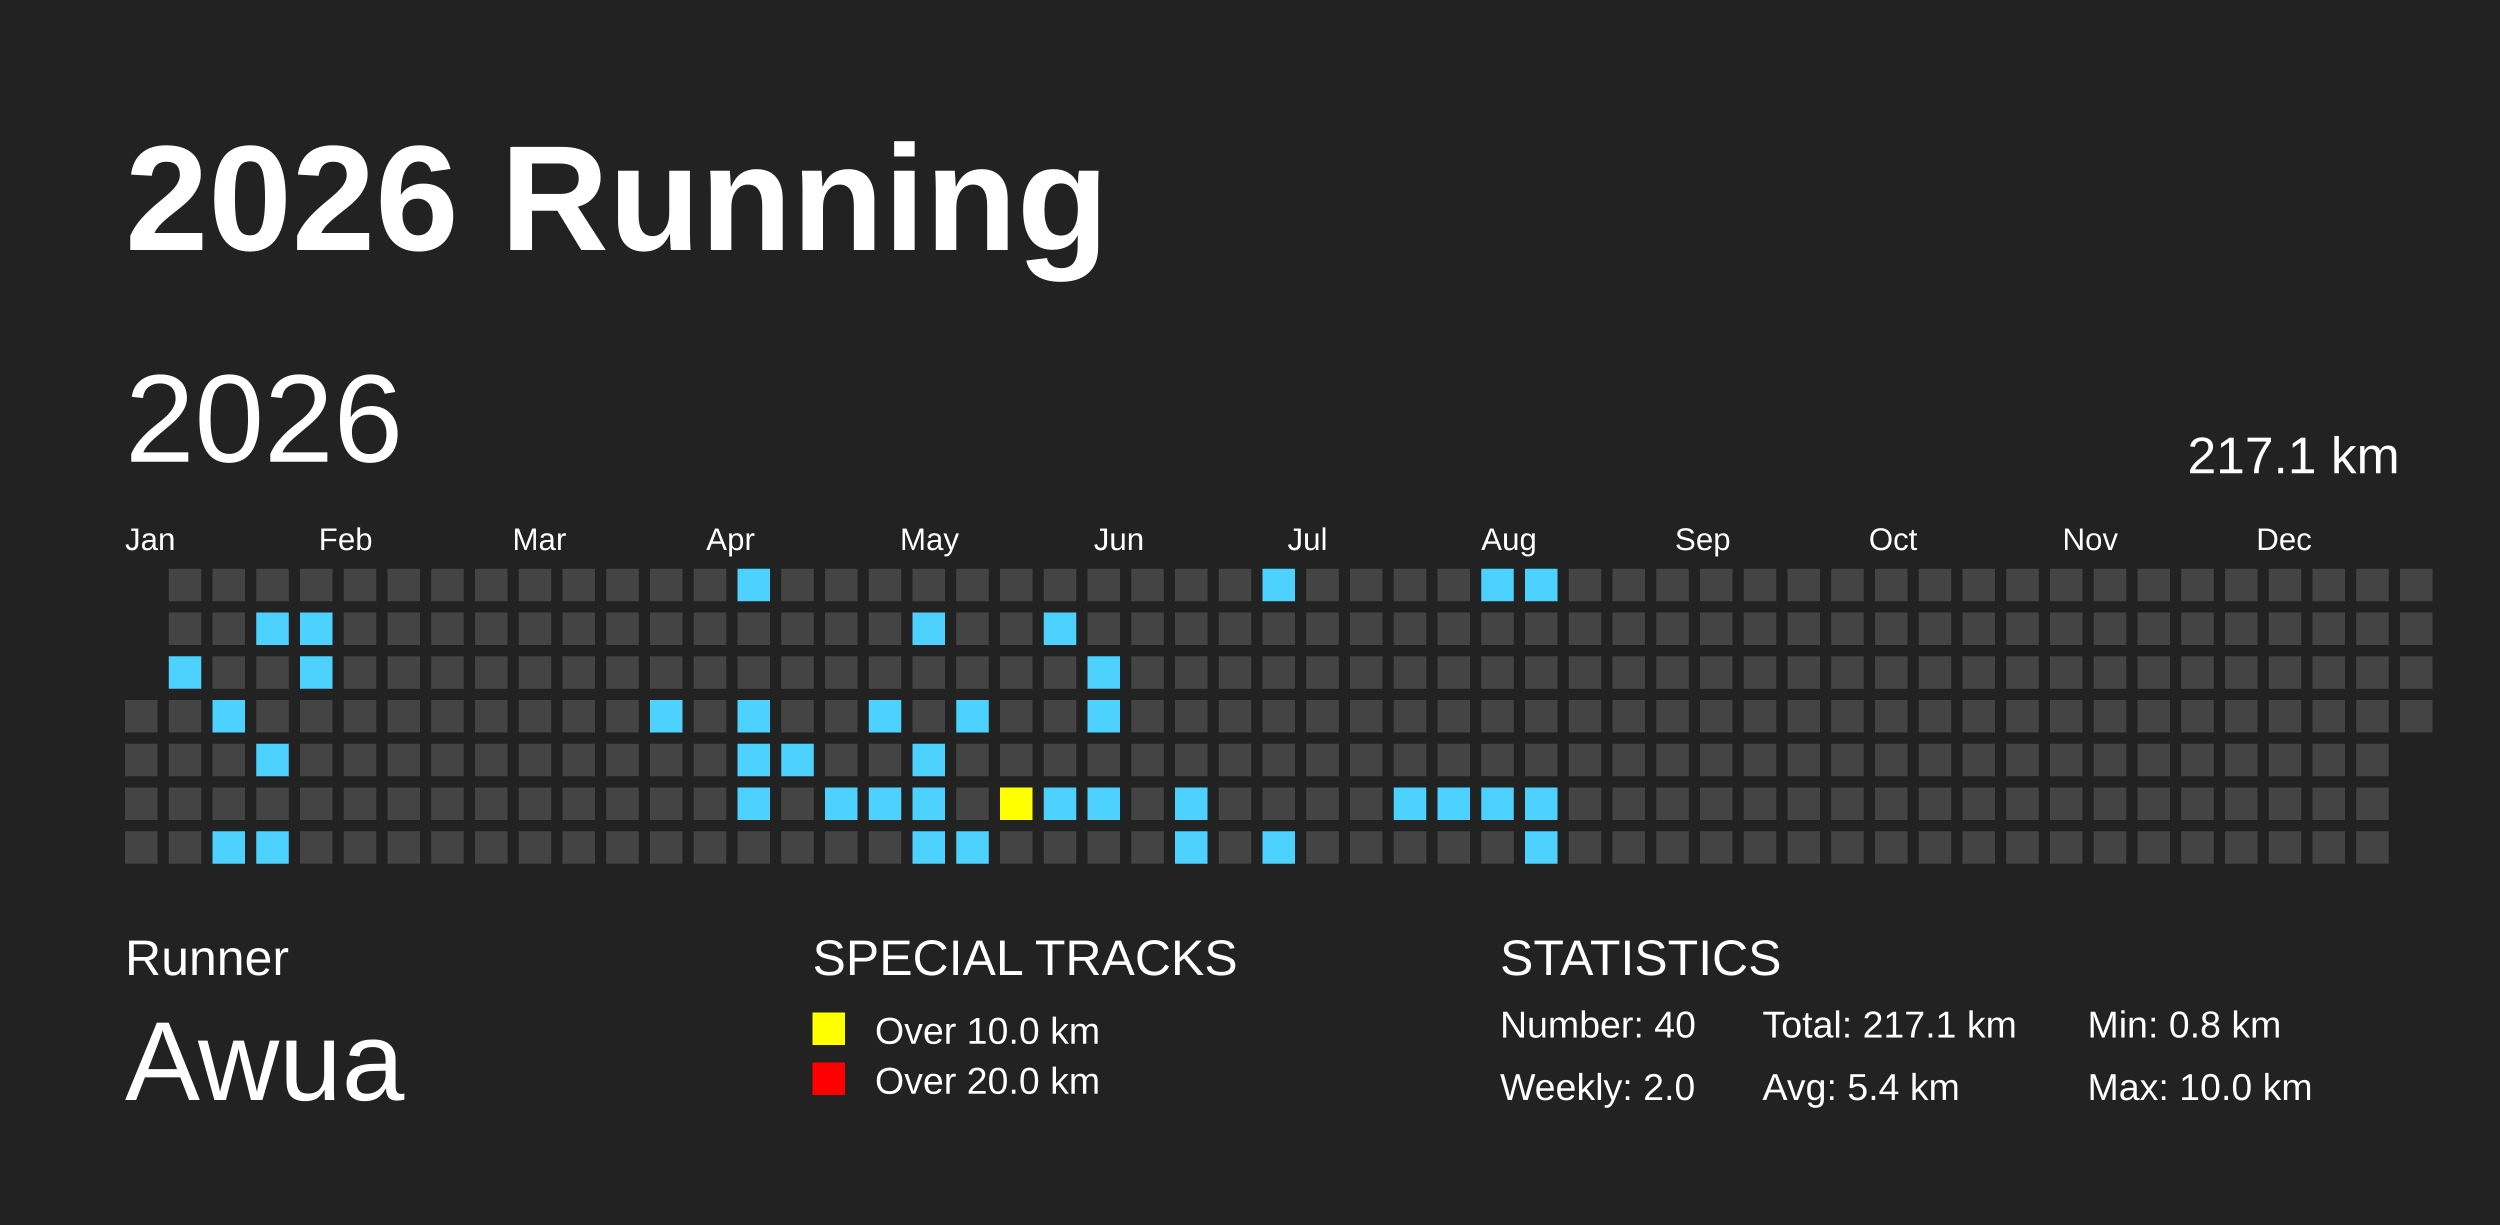
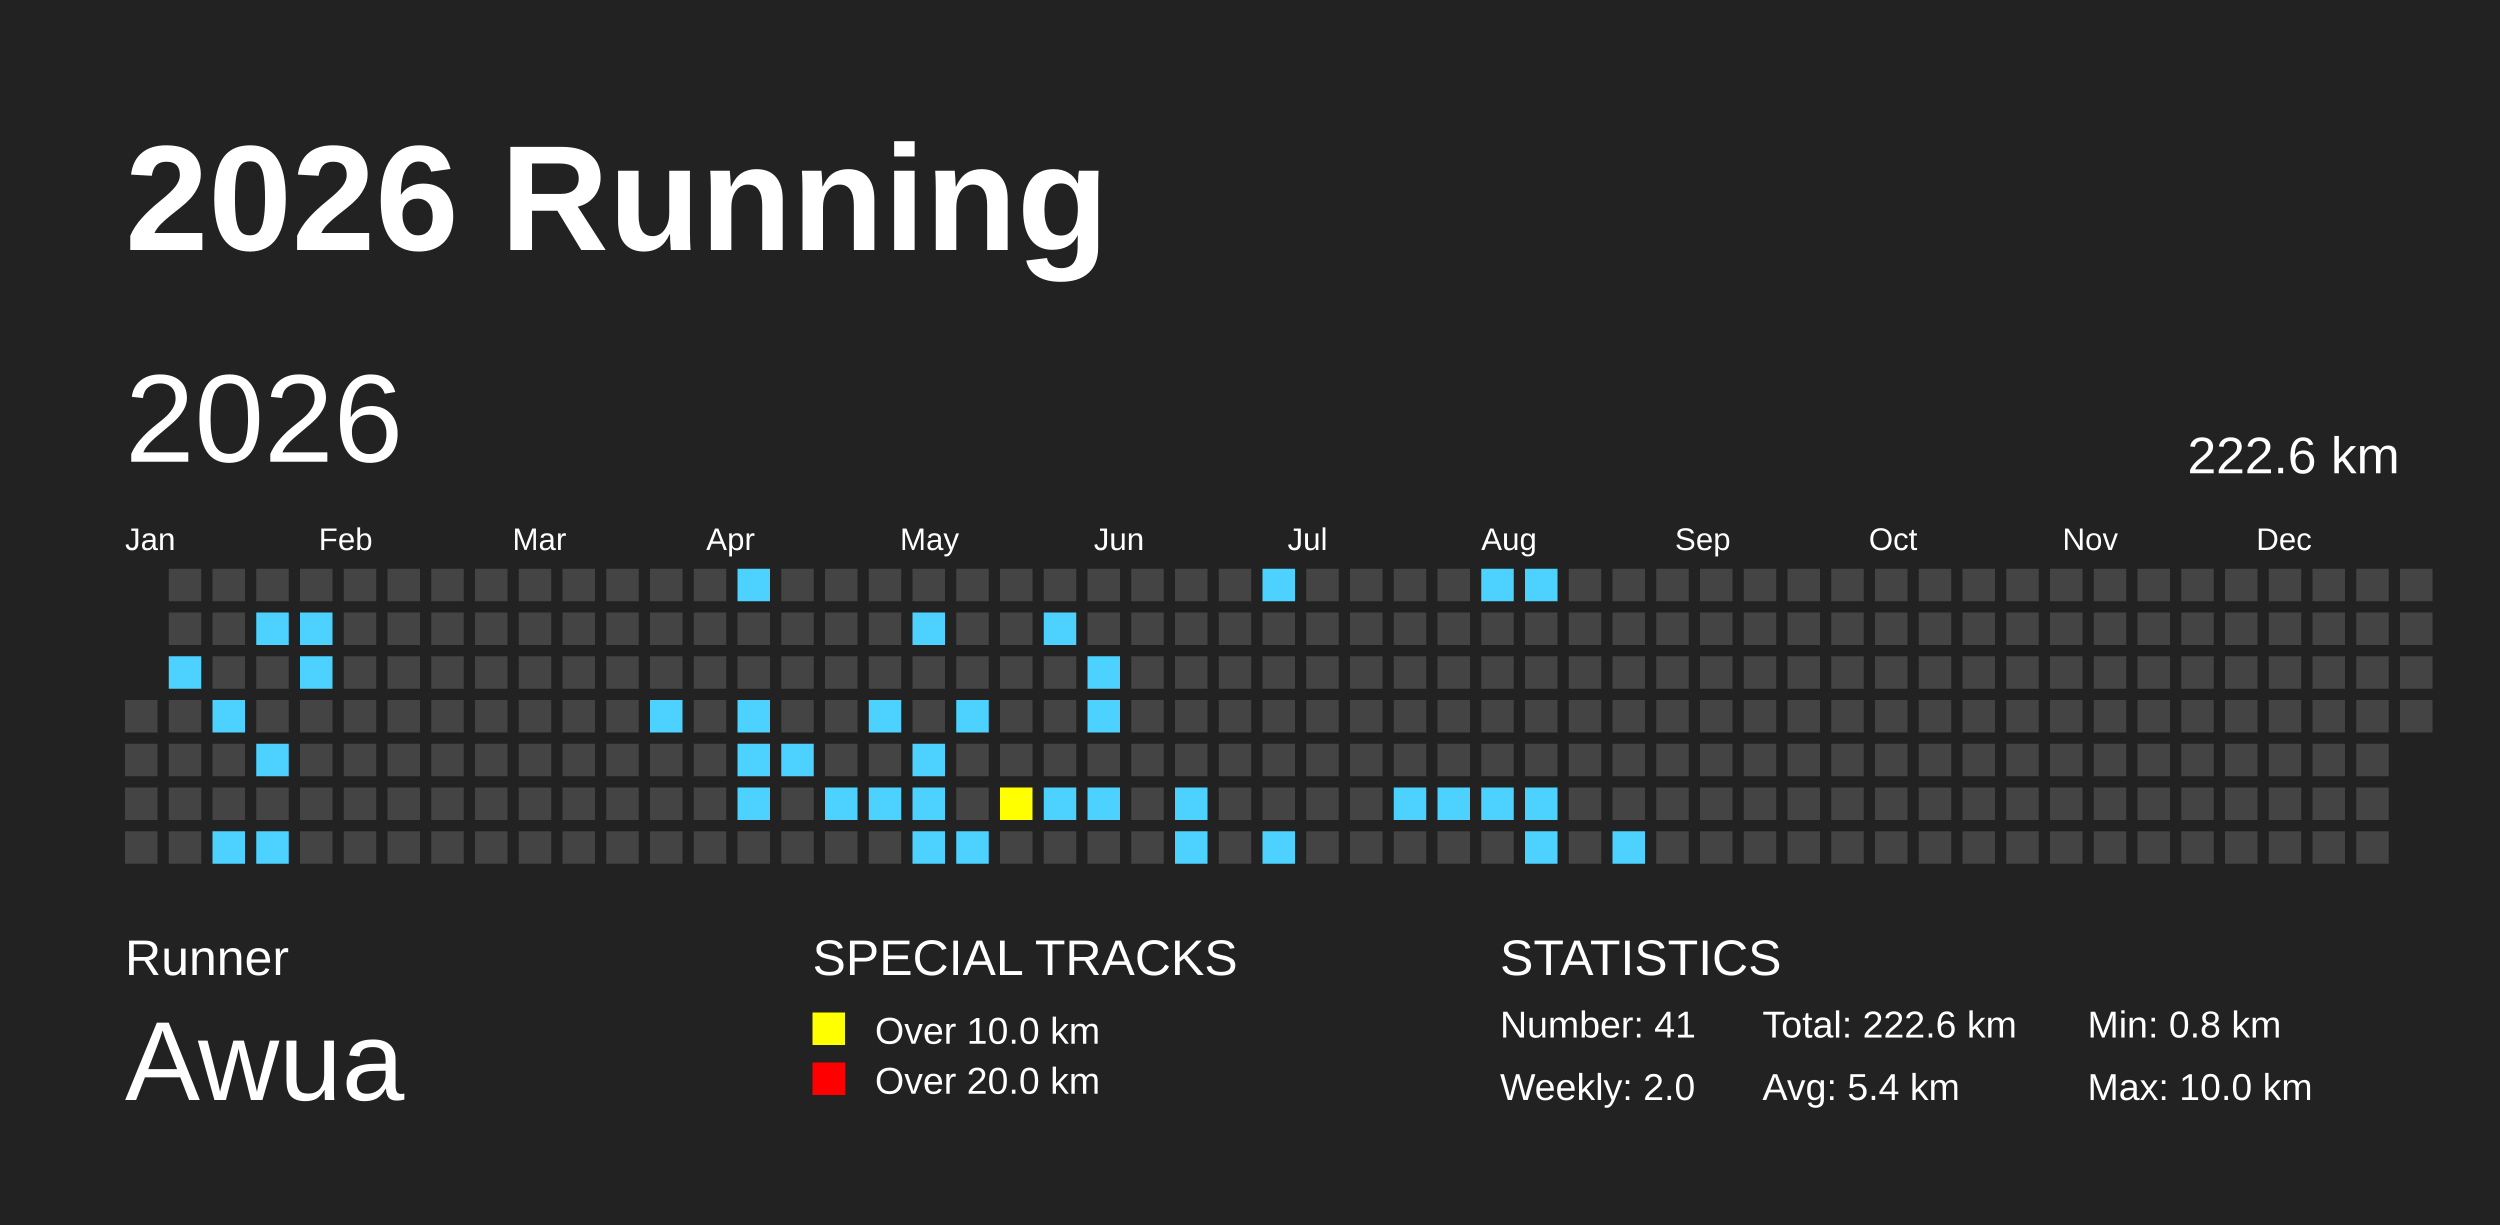
<svg xmlns="http://www.w3.org/2000/svg" baseProfile="full" height="98mm" version="1.1" viewBox="0,0,200,98" width="200mm">
  <defs />
  <rect fill="#222222" height="98" width="200" x="0" y="0" />
  <text fill="#FFFFFF" style="font-size:12px; font-family:Arial; font-weight:bold;" x="10" y="20">2026 Running</text>
  <text fill="#FFFFFF" style="font-size:4px; font-family:Arial" x="10" y="78">Runner</text>
  <text fill="#FFFFFF" style="font-size:9px; font-family:Arial" x="10" y="88">Awua</text>
  <text fill="#FFFFFF" style="font-size:4px; font-family:Arial" x="65" y="78">SPECIAL TRACKS</text>
  <rect fill="yellow" height="2.6" width="2.6" x="65" y="81" />
  <text fill="#FFFFFF" style="font-size:3px; font-family:Arial" x="70" y="83.5">Over 10.0 km</text>
  <rect fill="red" height="2.6" width="2.6" x="65" y="85" />
  <text fill="#FFFFFF" style="font-size:3px; font-family:Arial" x="70" y="87.5">Over 20.0 km</text>
  <text fill="#FFFFFF" style="font-size:4px; font-family:Arial" x="120" y="78">STATISTICS</text>
-   <text fill="#FFFFFF" style="font-size:3px; font-family:Arial" x="120" y="83">Number: 40</text>
+   <text fill="#FFFFFF" style="font-size:3px; font-family:Arial" x="120" y="83">Number: 41</text>
  <text fill="#FFFFFF" style="font-size:3px; font-family:Arial" x="120" y="88">Weekly: 2.0</text>
-   <text fill="#FFFFFF" style="font-size:3px; font-family:Arial" x="141" y="83">Total: 217.1 km</text>
+   <text fill="#FFFFFF" style="font-size:3px; font-family:Arial" x="141" y="83">Total: 222.6 km</text>
  <text fill="#FFFFFF" style="font-size:3px; font-family:Arial" x="141" y="88">Avg: 5.4 km</text>
  <text fill="#FFFFFF" style="font-size:3px; font-family:Arial" x="167" y="83">Min: 0.8 km</text>
  <text fill="#FFFFFF" style="font-size:3px; font-family:Arial" x="167" y="88">Max: 10.0 km</text>
  <text dominant-baseline="hanging" fill="#FFFFFF" style="font-size:10.0px; font-family:Arial;" x="10" y="30">2026</text>
-   <text dominant-baseline="hanging" fill="#FFFFFF" style="font-size:4.125px; font-family:Arial;" x="175" y="35">217.1 km</text>
+   <text dominant-baseline="hanging" fill="#FFFFFF" style="font-size:4.125px; font-family:Arial;" x="175" y="35">222.6 km</text>
  <text fill="#FFFFFF" style="font-size:2.5px; font-family:Arial" x="10.0" y="44">Jan</text>
  <text fill="#FFFFFF" style="font-size:2.5px; font-family:Arial" x="25.5" y="44">Feb</text>
  <text fill="#FFFFFF" style="font-size:2.5px; font-family:Arial" x="41.0" y="44">Mar</text>
  <text fill="#FFFFFF" style="font-size:2.5px; font-family:Arial" x="56.5" y="44">Apr</text>
  <text fill="#FFFFFF" style="font-size:2.5px; font-family:Arial" x="72.0" y="44">May</text>
  <text fill="#FFFFFF" style="font-size:2.5px; font-family:Arial" x="87.5" y="44">Jun</text>
  <text fill="#FFFFFF" style="font-size:2.5px; font-family:Arial" x="103.0" y="44">Jul</text>
  <text fill="#FFFFFF" style="font-size:2.5px; font-family:Arial" x="118.5" y="44">Aug</text>
  <text fill="#FFFFFF" style="font-size:2.5px; font-family:Arial" x="134.0" y="44">Sep</text>
  <text fill="#FFFFFF" style="font-size:2.5px; font-family:Arial" x="149.5" y="44">Oct</text>
  <text fill="#FFFFFF" style="font-size:2.5px; font-family:Arial" x="165.0" y="44">Nov</text>
  <text fill="#FFFFFF" style="font-size:2.5px; font-family:Arial" x="180.5" y="44">Dec</text>
  <rect fill="#444444" height="2.6" width="2.6" x="10.0" y="56.0" />
  <rect fill="#444444" height="2.6" width="2.6" x="10.0" y="59.5" />
  <rect fill="#444444" height="2.6" width="2.6" x="10.0" y="63.0" />
  <rect fill="#444444" height="2.6" width="2.6" x="10.0" y="66.5" />
  <rect fill="#444444" height="2.6" width="2.6" x="13.5" y="45.5" />
  <rect fill="#444444" height="2.6" width="2.6" x="13.5" y="49.0" />
  <rect fill="#4DD2FF" height="2.6" width="2.6" x="13.5" y="52.5" />
  <rect fill="#444444" height="2.6" width="2.6" x="13.5" y="56.0" />
  <rect fill="#444444" height="2.6" width="2.6" x="13.5" y="59.5" />
  <rect fill="#444444" height="2.6" width="2.6" x="13.5" y="63.0" />
  <rect fill="#444444" height="2.6" width="2.6" x="13.5" y="66.5" />
  <rect fill="#444444" height="2.6" width="2.6" x="17.0" y="45.5" />
  <rect fill="#444444" height="2.6" width="2.6" x="17.0" y="49.0" />
  <rect fill="#444444" height="2.6" width="2.6" x="17.0" y="52.5" />
  <rect fill="#4DD2FF" height="2.6" width="2.6" x="17.0" y="56.0" />
  <rect fill="#444444" height="2.6" width="2.6" x="17.0" y="59.5" />
  <rect fill="#444444" height="2.6" width="2.6" x="17.0" y="63.0" />
  <rect fill="#4DD2FF" height="2.6" width="2.6" x="17.0" y="66.5" />
  <rect fill="#444444" height="2.6" width="2.6" x="20.5" y="45.5" />
  <rect fill="#4DD2FF" height="2.6" width="2.6" x="20.5" y="49.0" />
  <rect fill="#444444" height="2.6" width="2.6" x="20.5" y="52.5" />
  <rect fill="#444444" height="2.6" width="2.6" x="20.5" y="56.0" />
  <rect fill="#4DD2FF" height="2.6" width="2.6" x="20.5" y="59.5" />
  <rect fill="#444444" height="2.6" width="2.6" x="20.5" y="63.0" />
  <rect fill="#4DD2FF" height="2.6" width="2.6" x="20.5" y="66.5" />
  <rect fill="#444444" height="2.6" width="2.6" x="24.0" y="45.5" />
  <rect fill="#4DD2FF" height="2.6" width="2.6" x="24.0" y="49.0" />
  <rect fill="#4DD2FF" height="2.6" width="2.6" x="24.0" y="52.5" />
  <rect fill="#444444" height="2.6" width="2.6" x="24.0" y="56.0" />
  <rect fill="#444444" height="2.6" width="2.6" x="24.0" y="59.5" />
  <rect fill="#444444" height="2.6" width="2.6" x="24.0" y="63.0" />
  <rect fill="#444444" height="2.6" width="2.6" x="24.0" y="66.5" />
  <rect fill="#444444" height="2.6" width="2.6" x="27.5" y="45.5" />
  <rect fill="#444444" height="2.6" width="2.6" x="27.5" y="49.0" />
  <rect fill="#444444" height="2.6" width="2.6" x="27.5" y="52.5" />
  <rect fill="#444444" height="2.6" width="2.6" x="27.5" y="56.0" />
  <rect fill="#444444" height="2.6" width="2.6" x="27.5" y="59.5" />
  <rect fill="#444444" height="2.6" width="2.6" x="27.5" y="63.0" />
  <rect fill="#444444" height="2.6" width="2.6" x="27.5" y="66.5" />
  <rect fill="#444444" height="2.6" width="2.6" x="31.0" y="45.5" />
  <rect fill="#444444" height="2.6" width="2.6" x="31.0" y="49.0" />
  <rect fill="#444444" height="2.6" width="2.6" x="31.0" y="52.5" />
  <rect fill="#444444" height="2.6" width="2.6" x="31.0" y="56.0" />
  <rect fill="#444444" height="2.6" width="2.6" x="31.0" y="59.5" />
  <rect fill="#444444" height="2.6" width="2.6" x="31.0" y="63.0" />
  <rect fill="#444444" height="2.6" width="2.6" x="31.0" y="66.5" />
  <rect fill="#444444" height="2.6" width="2.6" x="34.5" y="45.5" />
  <rect fill="#444444" height="2.6" width="2.6" x="34.5" y="49.0" />
  <rect fill="#444444" height="2.6" width="2.6" x="34.5" y="52.5" />
  <rect fill="#444444" height="2.6" width="2.6" x="34.5" y="56.0" />
  <rect fill="#444444" height="2.6" width="2.6" x="34.5" y="59.5" />
  <rect fill="#444444" height="2.6" width="2.6" x="34.5" y="63.0" />
  <rect fill="#444444" height="2.6" width="2.6" x="34.5" y="66.5" />
  <rect fill="#444444" height="2.6" width="2.6" x="38.0" y="45.5" />
  <rect fill="#444444" height="2.6" width="2.6" x="38.0" y="49.0" />
  <rect fill="#444444" height="2.6" width="2.6" x="38.0" y="52.5" />
  <rect fill="#444444" height="2.6" width="2.6" x="38.0" y="56.0" />
  <rect fill="#444444" height="2.6" width="2.6" x="38.0" y="59.5" />
  <rect fill="#444444" height="2.6" width="2.6" x="38.0" y="63.0" />
  <rect fill="#444444" height="2.6" width="2.6" x="38.0" y="66.5" />
  <rect fill="#444444" height="2.6" width="2.6" x="41.5" y="45.5" />
  <rect fill="#444444" height="2.6" width="2.6" x="41.5" y="49.0" />
  <rect fill="#444444" height="2.6" width="2.6" x="41.5" y="52.5" />
  <rect fill="#444444" height="2.6" width="2.6" x="41.5" y="56.0" />
  <rect fill="#444444" height="2.6" width="2.6" x="41.5" y="59.5" />
  <rect fill="#444444" height="2.6" width="2.6" x="41.5" y="63.0" />
  <rect fill="#444444" height="2.6" width="2.6" x="41.5" y="66.5" />
  <rect fill="#444444" height="2.6" width="2.6" x="45.0" y="45.5" />
  <rect fill="#444444" height="2.6" width="2.6" x="45.0" y="49.0" />
  <rect fill="#444444" height="2.6" width="2.6" x="45.0" y="52.5" />
  <rect fill="#444444" height="2.6" width="2.6" x="45.0" y="56.0" />
  <rect fill="#444444" height="2.6" width="2.6" x="45.0" y="59.5" />
  <rect fill="#444444" height="2.6" width="2.6" x="45.0" y="63.0" />
  <rect fill="#444444" height="2.6" width="2.6" x="45.0" y="66.5" />
  <rect fill="#444444" height="2.6" width="2.6" x="48.5" y="45.5" />
  <rect fill="#444444" height="2.6" width="2.6" x="48.5" y="49.0" />
  <rect fill="#444444" height="2.6" width="2.6" x="48.5" y="52.5" />
  <rect fill="#444444" height="2.6" width="2.6" x="48.5" y="56.0" />
  <rect fill="#444444" height="2.6" width="2.6" x="48.5" y="59.5" />
  <rect fill="#444444" height="2.6" width="2.6" x="48.5" y="63.0" />
  <rect fill="#444444" height="2.6" width="2.6" x="48.5" y="66.5" />
  <rect fill="#444444" height="2.6" width="2.6" x="52.0" y="45.5" />
  <rect fill="#444444" height="2.6" width="2.6" x="52.0" y="49.0" />
  <rect fill="#444444" height="2.6" width="2.6" x="52.0" y="52.5" />
  <rect fill="#4DD2FF" height="2.6" width="2.6" x="52.0" y="56.0" />
  <rect fill="#444444" height="2.6" width="2.6" x="52.0" y="59.5" />
  <rect fill="#444444" height="2.6" width="2.6" x="52.0" y="63.0" />
  <rect fill="#444444" height="2.6" width="2.6" x="52.0" y="66.5" />
  <rect fill="#444444" height="2.6" width="2.6" x="55.5" y="45.5" />
  <rect fill="#444444" height="2.6" width="2.6" x="55.5" y="49.0" />
  <rect fill="#444444" height="2.6" width="2.6" x="55.5" y="52.5" />
  <rect fill="#444444" height="2.6" width="2.6" x="55.5" y="56.0" />
  <rect fill="#444444" height="2.6" width="2.6" x="55.5" y="59.5" />
  <rect fill="#444444" height="2.6" width="2.6" x="55.5" y="63.0" />
  <rect fill="#444444" height="2.6" width="2.6" x="55.5" y="66.5" />
  <rect fill="#4DD2FF" height="2.6" width="2.6" x="59.0" y="45.5" />
  <rect fill="#444444" height="2.6" width="2.6" x="59.0" y="49.0" />
  <rect fill="#444444" height="2.6" width="2.6" x="59.0" y="52.5" />
  <rect fill="#4DD2FF" height="2.6" width="2.6" x="59.0" y="56.0" />
  <rect fill="#4DD2FF" height="2.6" width="2.6" x="59.0" y="59.5" />
  <rect fill="#4DD2FF" height="2.6" width="2.6" x="59.0" y="63.0" />
  <rect fill="#444444" height="2.6" width="2.6" x="59.0" y="66.5" />
  <rect fill="#444444" height="2.6" width="2.6" x="62.5" y="45.5" />
  <rect fill="#444444" height="2.6" width="2.6" x="62.5" y="49.0" />
  <rect fill="#444444" height="2.6" width="2.6" x="62.5" y="52.5" />
  <rect fill="#444444" height="2.6" width="2.6" x="62.5" y="56.0" />
  <rect fill="#4DD2FF" height="2.6" width="2.6" x="62.5" y="59.5" />
  <rect fill="#444444" height="2.6" width="2.6" x="62.5" y="63.0" />
  <rect fill="#444444" height="2.6" width="2.6" x="62.5" y="66.5" />
  <rect fill="#444444" height="2.6" width="2.6" x="66.0" y="45.5" />
  <rect fill="#444444" height="2.6" width="2.6" x="66.0" y="49.0" />
  <rect fill="#444444" height="2.6" width="2.6" x="66.0" y="52.5" />
  <rect fill="#444444" height="2.6" width="2.6" x="66.0" y="56.0" />
  <rect fill="#444444" height="2.6" width="2.6" x="66.0" y="59.5" />
  <rect fill="#4DD2FF" height="2.6" width="2.6" x="66.0" y="63.0" />
  <rect fill="#444444" height="2.6" width="2.6" x="66.0" y="66.5" />
  <rect fill="#444444" height="2.6" width="2.6" x="69.5" y="45.5" />
  <rect fill="#444444" height="2.6" width="2.6" x="69.5" y="49.0" />
  <rect fill="#444444" height="2.6" width="2.6" x="69.5" y="52.5" />
  <rect fill="#4DD2FF" height="2.6" width="2.6" x="69.5" y="56.0" />
  <rect fill="#444444" height="2.6" width="2.6" x="69.5" y="59.5" />
  <rect fill="#4DD2FF" height="2.6" width="2.6" x="69.5" y="63.0" />
  <rect fill="#444444" height="2.6" width="2.6" x="69.5" y="66.5" />
  <rect fill="#444444" height="2.6" width="2.6" x="73.0" y="45.5" />
  <rect fill="#4DD2FF" height="2.6" width="2.6" x="73.0" y="49.0" />
  <rect fill="#444444" height="2.6" width="2.6" x="73.0" y="52.5" />
  <rect fill="#444444" height="2.6" width="2.6" x="73.0" y="56.0" />
  <rect fill="#4DD2FF" height="2.6" width="2.6" x="73.0" y="59.5" />
  <rect fill="#4DD2FF" height="2.6" width="2.6" x="73.0" y="63.0" />
  <rect fill="#4DD2FF" height="2.6" width="2.6" x="73.0" y="66.5" />
  <rect fill="#444444" height="2.6" width="2.6" x="76.5" y="45.5" />
  <rect fill="#444444" height="2.6" width="2.6" x="76.5" y="49.0" />
  <rect fill="#444444" height="2.6" width="2.6" x="76.5" y="52.5" />
  <rect fill="#4DD2FF" height="2.6" width="2.6" x="76.5" y="56.0" />
  <rect fill="#444444" height="2.6" width="2.6" x="76.5" y="59.5" />
  <rect fill="#444444" height="2.6" width="2.6" x="76.5" y="63.0" />
  <rect fill="#4DD2FF" height="2.6" width="2.6" x="76.5" y="66.5" />
  <rect fill="#444444" height="2.6" width="2.6" x="80.0" y="45.5" />
  <rect fill="#444444" height="2.6" width="2.6" x="80.0" y="49.0" />
  <rect fill="#444444" height="2.6" width="2.6" x="80.0" y="52.5" />
  <rect fill="#444444" height="2.6" width="2.6" x="80.0" y="56.0" />
  <rect fill="#444444" height="2.6" width="2.6" x="80.0" y="59.5" />
  <rect fill="yellow" height="2.6" width="2.6" x="80.0" y="63.0" />
  <rect fill="#444444" height="2.6" width="2.6" x="80.0" y="66.5" />
  <rect fill="#444444" height="2.6" width="2.6" x="83.5" y="45.5" />
  <rect fill="#4DD2FF" height="2.6" width="2.6" x="83.5" y="49.0" />
  <rect fill="#444444" height="2.6" width="2.6" x="83.5" y="52.5" />
  <rect fill="#444444" height="2.6" width="2.6" x="83.5" y="56.0" />
  <rect fill="#444444" height="2.6" width="2.6" x="83.5" y="59.5" />
  <rect fill="#4DD2FF" height="2.6" width="2.6" x="83.5" y="63.0" />
  <rect fill="#444444" height="2.6" width="2.6" x="83.5" y="66.5" />
  <rect fill="#444444" height="2.6" width="2.6" x="87.0" y="45.5" />
  <rect fill="#444444" height="2.6" width="2.6" x="87.0" y="49.0" />
  <rect fill="#4DD2FF" height="2.6" width="2.6" x="87.0" y="52.5" />
  <rect fill="#4DD2FF" height="2.6" width="2.6" x="87.0" y="56.0" />
  <rect fill="#444444" height="2.6" width="2.6" x="87.0" y="59.5" />
  <rect fill="#4DD2FF" height="2.6" width="2.6" x="87.0" y="63.0" />
  <rect fill="#444444" height="2.6" width="2.6" x="87.0" y="66.5" />
  <rect fill="#444444" height="2.6" width="2.6" x="90.5" y="45.5" />
  <rect fill="#444444" height="2.6" width="2.6" x="90.5" y="49.0" />
  <rect fill="#444444" height="2.6" width="2.6" x="90.5" y="52.5" />
  <rect fill="#444444" height="2.6" width="2.6" x="90.5" y="56.0" />
  <rect fill="#444444" height="2.6" width="2.6" x="90.5" y="59.5" />
  <rect fill="#444444" height="2.6" width="2.6" x="90.5" y="63.0" />
  <rect fill="#444444" height="2.6" width="2.6" x="90.5" y="66.5" />
  <rect fill="#444444" height="2.6" width="2.6" x="94.0" y="45.5" />
  <rect fill="#444444" height="2.6" width="2.6" x="94.0" y="49.0" />
  <rect fill="#444444" height="2.6" width="2.6" x="94.0" y="52.5" />
  <rect fill="#444444" height="2.6" width="2.6" x="94.0" y="56.0" />
  <rect fill="#444444" height="2.6" width="2.6" x="94.0" y="59.5" />
  <rect fill="#4DD2FF" height="2.6" width="2.6" x="94.0" y="63.0" />
  <rect fill="#4DD2FF" height="2.6" width="2.6" x="94.0" y="66.5" />
  <rect fill="#444444" height="2.6" width="2.6" x="97.5" y="45.5" />
  <rect fill="#444444" height="2.6" width="2.6" x="97.5" y="49.0" />
  <rect fill="#444444" height="2.6" width="2.6" x="97.5" y="52.5" />
  <rect fill="#444444" height="2.6" width="2.6" x="97.5" y="56.0" />
  <rect fill="#444444" height="2.6" width="2.6" x="97.5" y="59.5" />
  <rect fill="#444444" height="2.6" width="2.6" x="97.5" y="63.0" />
  <rect fill="#444444" height="2.6" width="2.6" x="97.5" y="66.5" />
  <rect fill="#4DD2FF" height="2.6" width="2.6" x="101.0" y="45.5" />
  <rect fill="#444444" height="2.6" width="2.6" x="101.0" y="49.0" />
  <rect fill="#444444" height="2.6" width="2.6" x="101.0" y="52.5" />
  <rect fill="#444444" height="2.6" width="2.6" x="101.0" y="56.0" />
  <rect fill="#444444" height="2.6" width="2.6" x="101.0" y="59.5" />
  <rect fill="#444444" height="2.6" width="2.6" x="101.0" y="63.0" />
  <rect fill="#4DD2FF" height="2.6" width="2.6" x="101.0" y="66.5" />
  <rect fill="#444444" height="2.6" width="2.6" x="104.5" y="45.5" />
  <rect fill="#444444" height="2.6" width="2.6" x="104.5" y="49.0" />
  <rect fill="#444444" height="2.6" width="2.6" x="104.5" y="52.5" />
  <rect fill="#444444" height="2.6" width="2.6" x="104.5" y="56.0" />
  <rect fill="#444444" height="2.6" width="2.6" x="104.5" y="59.5" />
  <rect fill="#444444" height="2.6" width="2.6" x="104.5" y="63.0" />
  <rect fill="#444444" height="2.6" width="2.6" x="104.5" y="66.5" />
  <rect fill="#444444" height="2.6" width="2.6" x="108.0" y="45.5" />
  <rect fill="#444444" height="2.6" width="2.6" x="108.0" y="49.0" />
  <rect fill="#444444" height="2.6" width="2.6" x="108.0" y="52.5" />
  <rect fill="#444444" height="2.6" width="2.6" x="108.0" y="56.0" />
  <rect fill="#444444" height="2.6" width="2.6" x="108.0" y="59.5" />
  <rect fill="#444444" height="2.6" width="2.6" x="108.0" y="63.0" />
  <rect fill="#444444" height="2.6" width="2.6" x="108.0" y="66.5" />
  <rect fill="#444444" height="2.6" width="2.6" x="111.5" y="45.5" />
  <rect fill="#444444" height="2.6" width="2.6" x="111.5" y="49.0" />
  <rect fill="#444444" height="2.6" width="2.6" x="111.5" y="52.5" />
  <rect fill="#444444" height="2.6" width="2.6" x="111.5" y="56.0" />
  <rect fill="#444444" height="2.6" width="2.6" x="111.5" y="59.5" />
  <rect fill="#4DD2FF" height="2.6" width="2.6" x="111.5" y="63.0" />
  <rect fill="#444444" height="2.6" width="2.6" x="111.5" y="66.5" />
  <rect fill="#444444" height="2.6" width="2.6" x="115.0" y="45.5" />
  <rect fill="#444444" height="2.6" width="2.6" x="115.0" y="49.0" />
  <rect fill="#444444" height="2.6" width="2.6" x="115.0" y="52.5" />
  <rect fill="#444444" height="2.6" width="2.6" x="115.0" y="56.0" />
  <rect fill="#444444" height="2.6" width="2.6" x="115.0" y="59.5" />
  <rect fill="#4DD2FF" height="2.6" width="2.6" x="115.0" y="63.0" />
  <rect fill="#444444" height="2.6" width="2.6" x="115.0" y="66.5" />
  <rect fill="#4DD2FF" height="2.6" width="2.6" x="118.5" y="45.5" />
  <rect fill="#444444" height="2.6" width="2.6" x="118.5" y="49.0" />
  <rect fill="#444444" height="2.6" width="2.6" x="118.5" y="52.5" />
  <rect fill="#444444" height="2.6" width="2.6" x="118.5" y="56.0" />
  <rect fill="#444444" height="2.6" width="2.6" x="118.5" y="59.5" />
  <rect fill="#4DD2FF" height="2.6" width="2.6" x="118.5" y="63.0" />
  <rect fill="#444444" height="2.6" width="2.6" x="118.5" y="66.5" />
  <rect fill="#4DD2FF" height="2.6" width="2.6" x="122.0" y="45.5" />
  <rect fill="#444444" height="2.6" width="2.6" x="122.0" y="49.0" />
  <rect fill="#444444" height="2.6" width="2.6" x="122.0" y="52.5" />
  <rect fill="#444444" height="2.6" width="2.6" x="122.0" y="56.0" />
  <rect fill="#444444" height="2.6" width="2.6" x="122.0" y="59.5" />
  <rect fill="#4DD2FF" height="2.6" width="2.6" x="122.0" y="63.0" />
  <rect fill="#4DD2FF" height="2.6" width="2.6" x="122.0" y="66.5" />
  <rect fill="#444444" height="2.6" width="2.6" x="125.5" y="45.5" />
  <rect fill="#444444" height="2.6" width="2.6" x="125.5" y="49.0" />
  <rect fill="#444444" height="2.6" width="2.6" x="125.5" y="52.5" />
  <rect fill="#444444" height="2.6" width="2.6" x="125.5" y="56.0" />
  <rect fill="#444444" height="2.6" width="2.6" x="125.5" y="59.5" />
  <rect fill="#444444" height="2.6" width="2.6" x="125.5" y="63.0" />
  <rect fill="#444444" height="2.6" width="2.6" x="125.5" y="66.5" />
  <rect fill="#444444" height="2.6" width="2.6" x="129.0" y="45.5" />
  <rect fill="#444444" height="2.6" width="2.6" x="129.0" y="49.0" />
  <rect fill="#444444" height="2.6" width="2.6" x="129.0" y="52.5" />
  <rect fill="#444444" height="2.6" width="2.6" x="129.0" y="56.0" />
  <rect fill="#444444" height="2.6" width="2.6" x="129.0" y="59.5" />
  <rect fill="#444444" height="2.6" width="2.6" x="129.0" y="63.0" />
-   <rect fill="#444444" height="2.6" width="2.6" x="129.0" y="66.5" />
+   <rect fill="#4DD2FF" height="2.6" width="2.6" x="129.0" y="66.5" />
  <rect fill="#444444" height="2.6" width="2.6" x="132.5" y="45.5" />
  <rect fill="#444444" height="2.6" width="2.6" x="132.5" y="49.0" />
  <rect fill="#444444" height="2.6" width="2.6" x="132.5" y="52.5" />
  <rect fill="#444444" height="2.6" width="2.6" x="132.5" y="56.0" />
  <rect fill="#444444" height="2.6" width="2.6" x="132.5" y="59.5" />
  <rect fill="#444444" height="2.6" width="2.6" x="132.5" y="63.0" />
  <rect fill="#444444" height="2.6" width="2.6" x="132.5" y="66.5" />
  <rect fill="#444444" height="2.6" width="2.6" x="136.0" y="45.5" />
  <rect fill="#444444" height="2.6" width="2.6" x="136.0" y="49.0" />
  <rect fill="#444444" height="2.6" width="2.6" x="136.0" y="52.5" />
  <rect fill="#444444" height="2.6" width="2.6" x="136.0" y="56.0" />
  <rect fill="#444444" height="2.6" width="2.6" x="136.0" y="59.5" />
  <rect fill="#444444" height="2.6" width="2.6" x="136.0" y="63.0" />
  <rect fill="#444444" height="2.6" width="2.6" x="136.0" y="66.5" />
  <rect fill="#444444" height="2.6" width="2.6" x="139.5" y="45.5" />
  <rect fill="#444444" height="2.6" width="2.6" x="139.5" y="49.0" />
  <rect fill="#444444" height="2.6" width="2.6" x="139.5" y="52.5" />
  <rect fill="#444444" height="2.6" width="2.6" x="139.5" y="56.0" />
  <rect fill="#444444" height="2.6" width="2.6" x="139.5" y="59.5" />
  <rect fill="#444444" height="2.6" width="2.6" x="139.5" y="63.0" />
  <rect fill="#444444" height="2.6" width="2.6" x="139.5" y="66.5" />
  <rect fill="#444444" height="2.6" width="2.6" x="143.0" y="45.5" />
  <rect fill="#444444" height="2.6" width="2.6" x="143.0" y="49.0" />
  <rect fill="#444444" height="2.6" width="2.6" x="143.0" y="52.5" />
  <rect fill="#444444" height="2.6" width="2.6" x="143.0" y="56.0" />
  <rect fill="#444444" height="2.6" width="2.6" x="143.0" y="59.5" />
  <rect fill="#444444" height="2.6" width="2.6" x="143.0" y="63.0" />
  <rect fill="#444444" height="2.6" width="2.6" x="143.0" y="66.5" />
  <rect fill="#444444" height="2.6" width="2.6" x="146.5" y="45.5" />
  <rect fill="#444444" height="2.6" width="2.6" x="146.5" y="49.0" />
  <rect fill="#444444" height="2.6" width="2.6" x="146.5" y="52.5" />
  <rect fill="#444444" height="2.6" width="2.6" x="146.5" y="56.0" />
  <rect fill="#444444" height="2.6" width="2.6" x="146.5" y="59.5" />
  <rect fill="#444444" height="2.6" width="2.6" x="146.5" y="63.0" />
  <rect fill="#444444" height="2.6" width="2.6" x="146.5" y="66.5" />
  <rect fill="#444444" height="2.6" width="2.6" x="150.0" y="45.5" />
  <rect fill="#444444" height="2.6" width="2.6" x="150.0" y="49.0" />
  <rect fill="#444444" height="2.6" width="2.6" x="150.0" y="52.5" />
  <rect fill="#444444" height="2.6" width="2.6" x="150.0" y="56.0" />
  <rect fill="#444444" height="2.6" width="2.6" x="150.0" y="59.5" />
  <rect fill="#444444" height="2.6" width="2.6" x="150.0" y="63.0" />
  <rect fill="#444444" height="2.6" width="2.6" x="150.0" y="66.5" />
  <rect fill="#444444" height="2.6" width="2.6" x="153.5" y="45.5" />
  <rect fill="#444444" height="2.6" width="2.6" x="153.5" y="49.0" />
  <rect fill="#444444" height="2.6" width="2.6" x="153.5" y="52.5" />
  <rect fill="#444444" height="2.6" width="2.6" x="153.5" y="56.0" />
  <rect fill="#444444" height="2.6" width="2.6" x="153.5" y="59.5" />
  <rect fill="#444444" height="2.6" width="2.6" x="153.5" y="63.0" />
  <rect fill="#444444" height="2.6" width="2.6" x="153.5" y="66.5" />
  <rect fill="#444444" height="2.6" width="2.6" x="157.0" y="45.5" />
  <rect fill="#444444" height="2.6" width="2.6" x="157.0" y="49.0" />
  <rect fill="#444444" height="2.6" width="2.6" x="157.0" y="52.5" />
  <rect fill="#444444" height="2.6" width="2.6" x="157.0" y="56.0" />
  <rect fill="#444444" height="2.6" width="2.6" x="157.0" y="59.5" />
  <rect fill="#444444" height="2.6" width="2.6" x="157.0" y="63.0" />
  <rect fill="#444444" height="2.6" width="2.6" x="157.0" y="66.5" />
  <rect fill="#444444" height="2.6" width="2.6" x="160.5" y="45.5" />
  <rect fill="#444444" height="2.6" width="2.6" x="160.5" y="49.0" />
  <rect fill="#444444" height="2.6" width="2.6" x="160.5" y="52.5" />
  <rect fill="#444444" height="2.6" width="2.6" x="160.5" y="56.0" />
  <rect fill="#444444" height="2.6" width="2.6" x="160.5" y="59.5" />
  <rect fill="#444444" height="2.6" width="2.6" x="160.5" y="63.0" />
  <rect fill="#444444" height="2.6" width="2.6" x="160.5" y="66.5" />
  <rect fill="#444444" height="2.6" width="2.6" x="164.0" y="45.5" />
  <rect fill="#444444" height="2.6" width="2.6" x="164.0" y="49.0" />
  <rect fill="#444444" height="2.6" width="2.6" x="164.0" y="52.5" />
  <rect fill="#444444" height="2.6" width="2.6" x="164.0" y="56.0" />
  <rect fill="#444444" height="2.6" width="2.6" x="164.0" y="59.5" />
  <rect fill="#444444" height="2.6" width="2.6" x="164.0" y="63.0" />
  <rect fill="#444444" height="2.6" width="2.6" x="164.0" y="66.5" />
  <rect fill="#444444" height="2.6" width="2.6" x="167.5" y="45.5" />
  <rect fill="#444444" height="2.6" width="2.6" x="167.5" y="49.0" />
  <rect fill="#444444" height="2.6" width="2.6" x="167.5" y="52.5" />
  <rect fill="#444444" height="2.6" width="2.6" x="167.5" y="56.0" />
  <rect fill="#444444" height="2.6" width="2.6" x="167.5" y="59.5" />
  <rect fill="#444444" height="2.6" width="2.6" x="167.5" y="63.0" />
  <rect fill="#444444" height="2.6" width="2.6" x="167.5" y="66.5" />
  <rect fill="#444444" height="2.6" width="2.6" x="171.0" y="45.5" />
  <rect fill="#444444" height="2.6" width="2.6" x="171.0" y="49.0" />
  <rect fill="#444444" height="2.6" width="2.6" x="171.0" y="52.5" />
  <rect fill="#444444" height="2.6" width="2.6" x="171.0" y="56.0" />
  <rect fill="#444444" height="2.6" width="2.6" x="171.0" y="59.5" />
  <rect fill="#444444" height="2.6" width="2.6" x="171.0" y="63.0" />
  <rect fill="#444444" height="2.6" width="2.6" x="171.0" y="66.5" />
  <rect fill="#444444" height="2.6" width="2.6" x="174.5" y="45.5" />
  <rect fill="#444444" height="2.6" width="2.6" x="174.5" y="49.0" />
  <rect fill="#444444" height="2.6" width="2.6" x="174.5" y="52.5" />
  <rect fill="#444444" height="2.6" width="2.6" x="174.5" y="56.0" />
  <rect fill="#444444" height="2.6" width="2.6" x="174.5" y="59.5" />
  <rect fill="#444444" height="2.6" width="2.6" x="174.5" y="63.0" />
  <rect fill="#444444" height="2.6" width="2.6" x="174.5" y="66.5" />
  <rect fill="#444444" height="2.6" width="2.6" x="178.0" y="45.5" />
  <rect fill="#444444" height="2.6" width="2.6" x="178.0" y="49.0" />
  <rect fill="#444444" height="2.6" width="2.6" x="178.0" y="52.5" />
  <rect fill="#444444" height="2.6" width="2.6" x="178.0" y="56.0" />
  <rect fill="#444444" height="2.6" width="2.6" x="178.0" y="59.5" />
  <rect fill="#444444" height="2.6" width="2.6" x="178.0" y="63.0" />
  <rect fill="#444444" height="2.6" width="2.6" x="178.0" y="66.5" />
  <rect fill="#444444" height="2.6" width="2.6" x="181.5" y="45.5" />
  <rect fill="#444444" height="2.6" width="2.6" x="181.5" y="49.0" />
  <rect fill="#444444" height="2.6" width="2.6" x="181.5" y="52.5" />
  <rect fill="#444444" height="2.6" width="2.6" x="181.5" y="56.0" />
  <rect fill="#444444" height="2.6" width="2.6" x="181.5" y="59.5" />
  <rect fill="#444444" height="2.6" width="2.6" x="181.5" y="63.0" />
  <rect fill="#444444" height="2.6" width="2.6" x="181.5" y="66.5" />
  <rect fill="#444444" height="2.6" width="2.6" x="185.0" y="45.5" />
  <rect fill="#444444" height="2.6" width="2.6" x="185.0" y="49.0" />
  <rect fill="#444444" height="2.6" width="2.6" x="185.0" y="52.5" />
  <rect fill="#444444" height="2.6" width="2.6" x="185.0" y="56.0" />
  <rect fill="#444444" height="2.6" width="2.6" x="185.0" y="59.5" />
  <rect fill="#444444" height="2.6" width="2.6" x="185.0" y="63.0" />
  <rect fill="#444444" height="2.6" width="2.6" x="185.0" y="66.5" />
  <rect fill="#444444" height="2.6" width="2.6" x="188.5" y="45.5" />
  <rect fill="#444444" height="2.6" width="2.6" x="188.5" y="49.0" />
  <rect fill="#444444" height="2.6" width="2.6" x="188.5" y="52.5" />
  <rect fill="#444444" height="2.6" width="2.6" x="188.5" y="56.0" />
  <rect fill="#444444" height="2.6" width="2.6" x="188.5" y="59.5" />
  <rect fill="#444444" height="2.6" width="2.6" x="188.5" y="63.0" />
  <rect fill="#444444" height="2.6" width="2.6" x="188.5" y="66.5" />
  <rect fill="#444444" height="2.6" width="2.6" x="192.0" y="45.5" />
  <rect fill="#444444" height="2.6" width="2.6" x="192.0" y="49.0" />
  <rect fill="#444444" height="2.6" width="2.6" x="192.0" y="52.5" />
  <rect fill="#444444" height="2.6" width="2.6" x="192.0" y="56.0" />
</svg>
